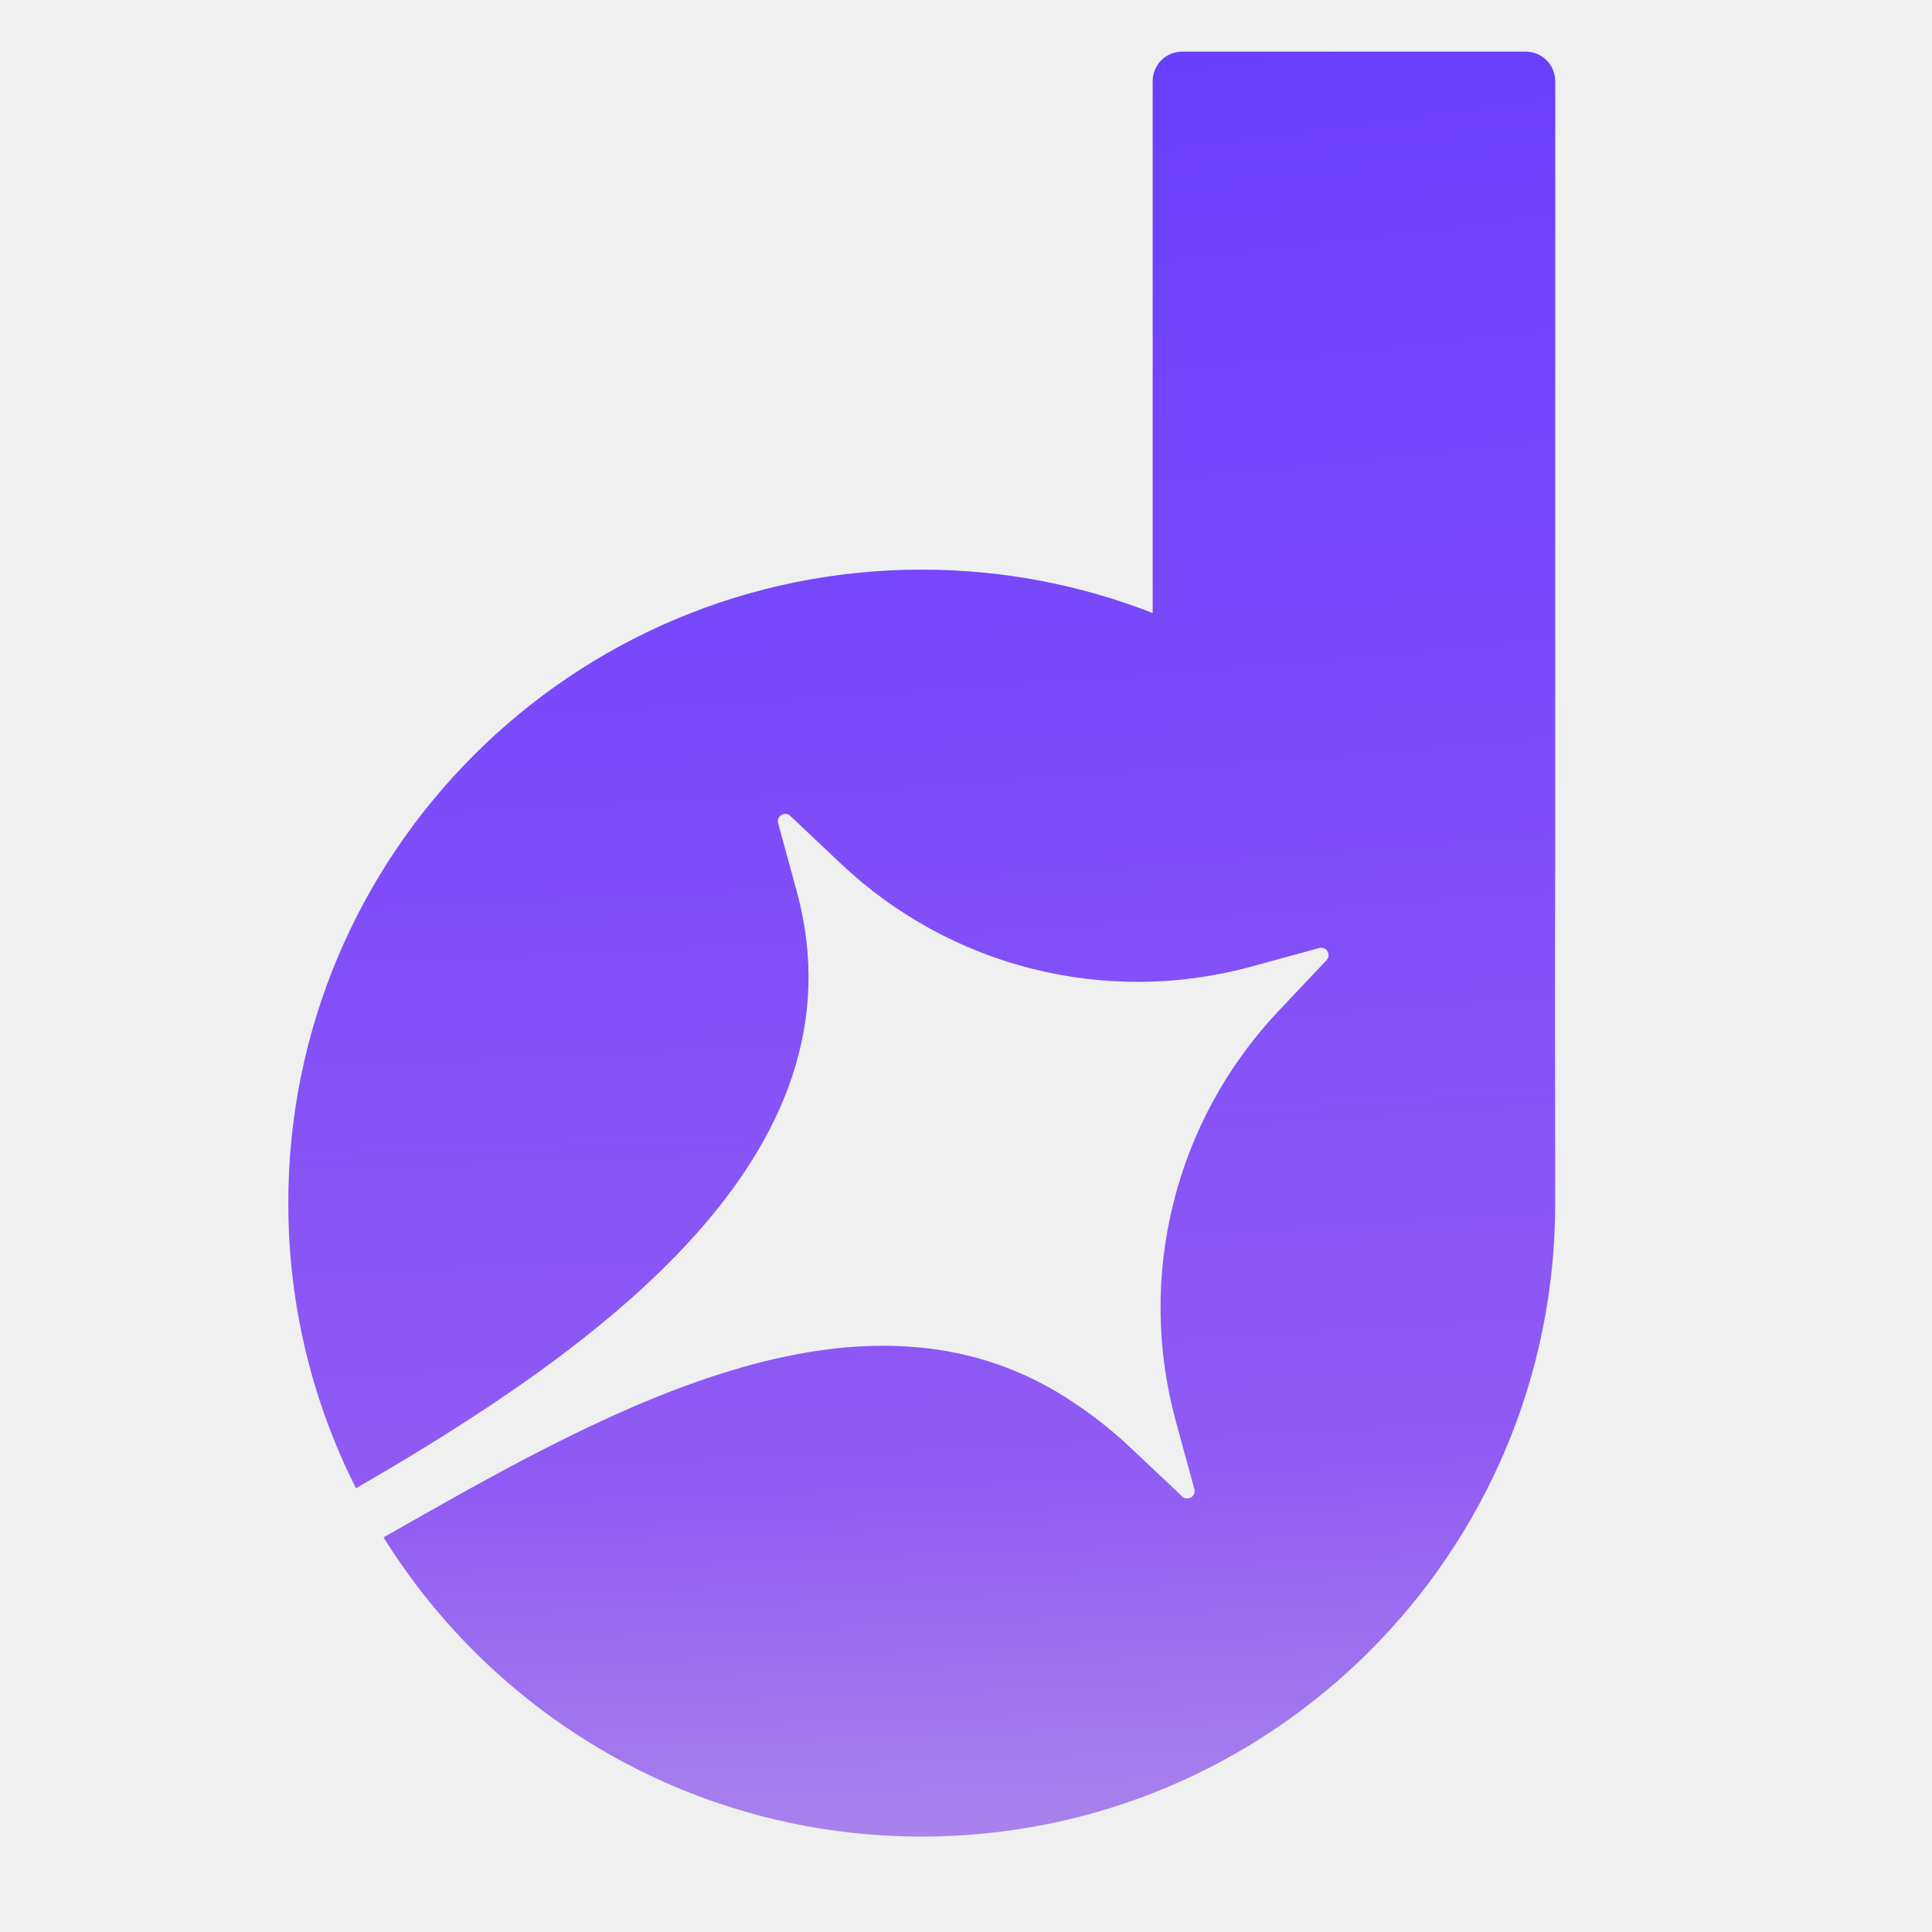
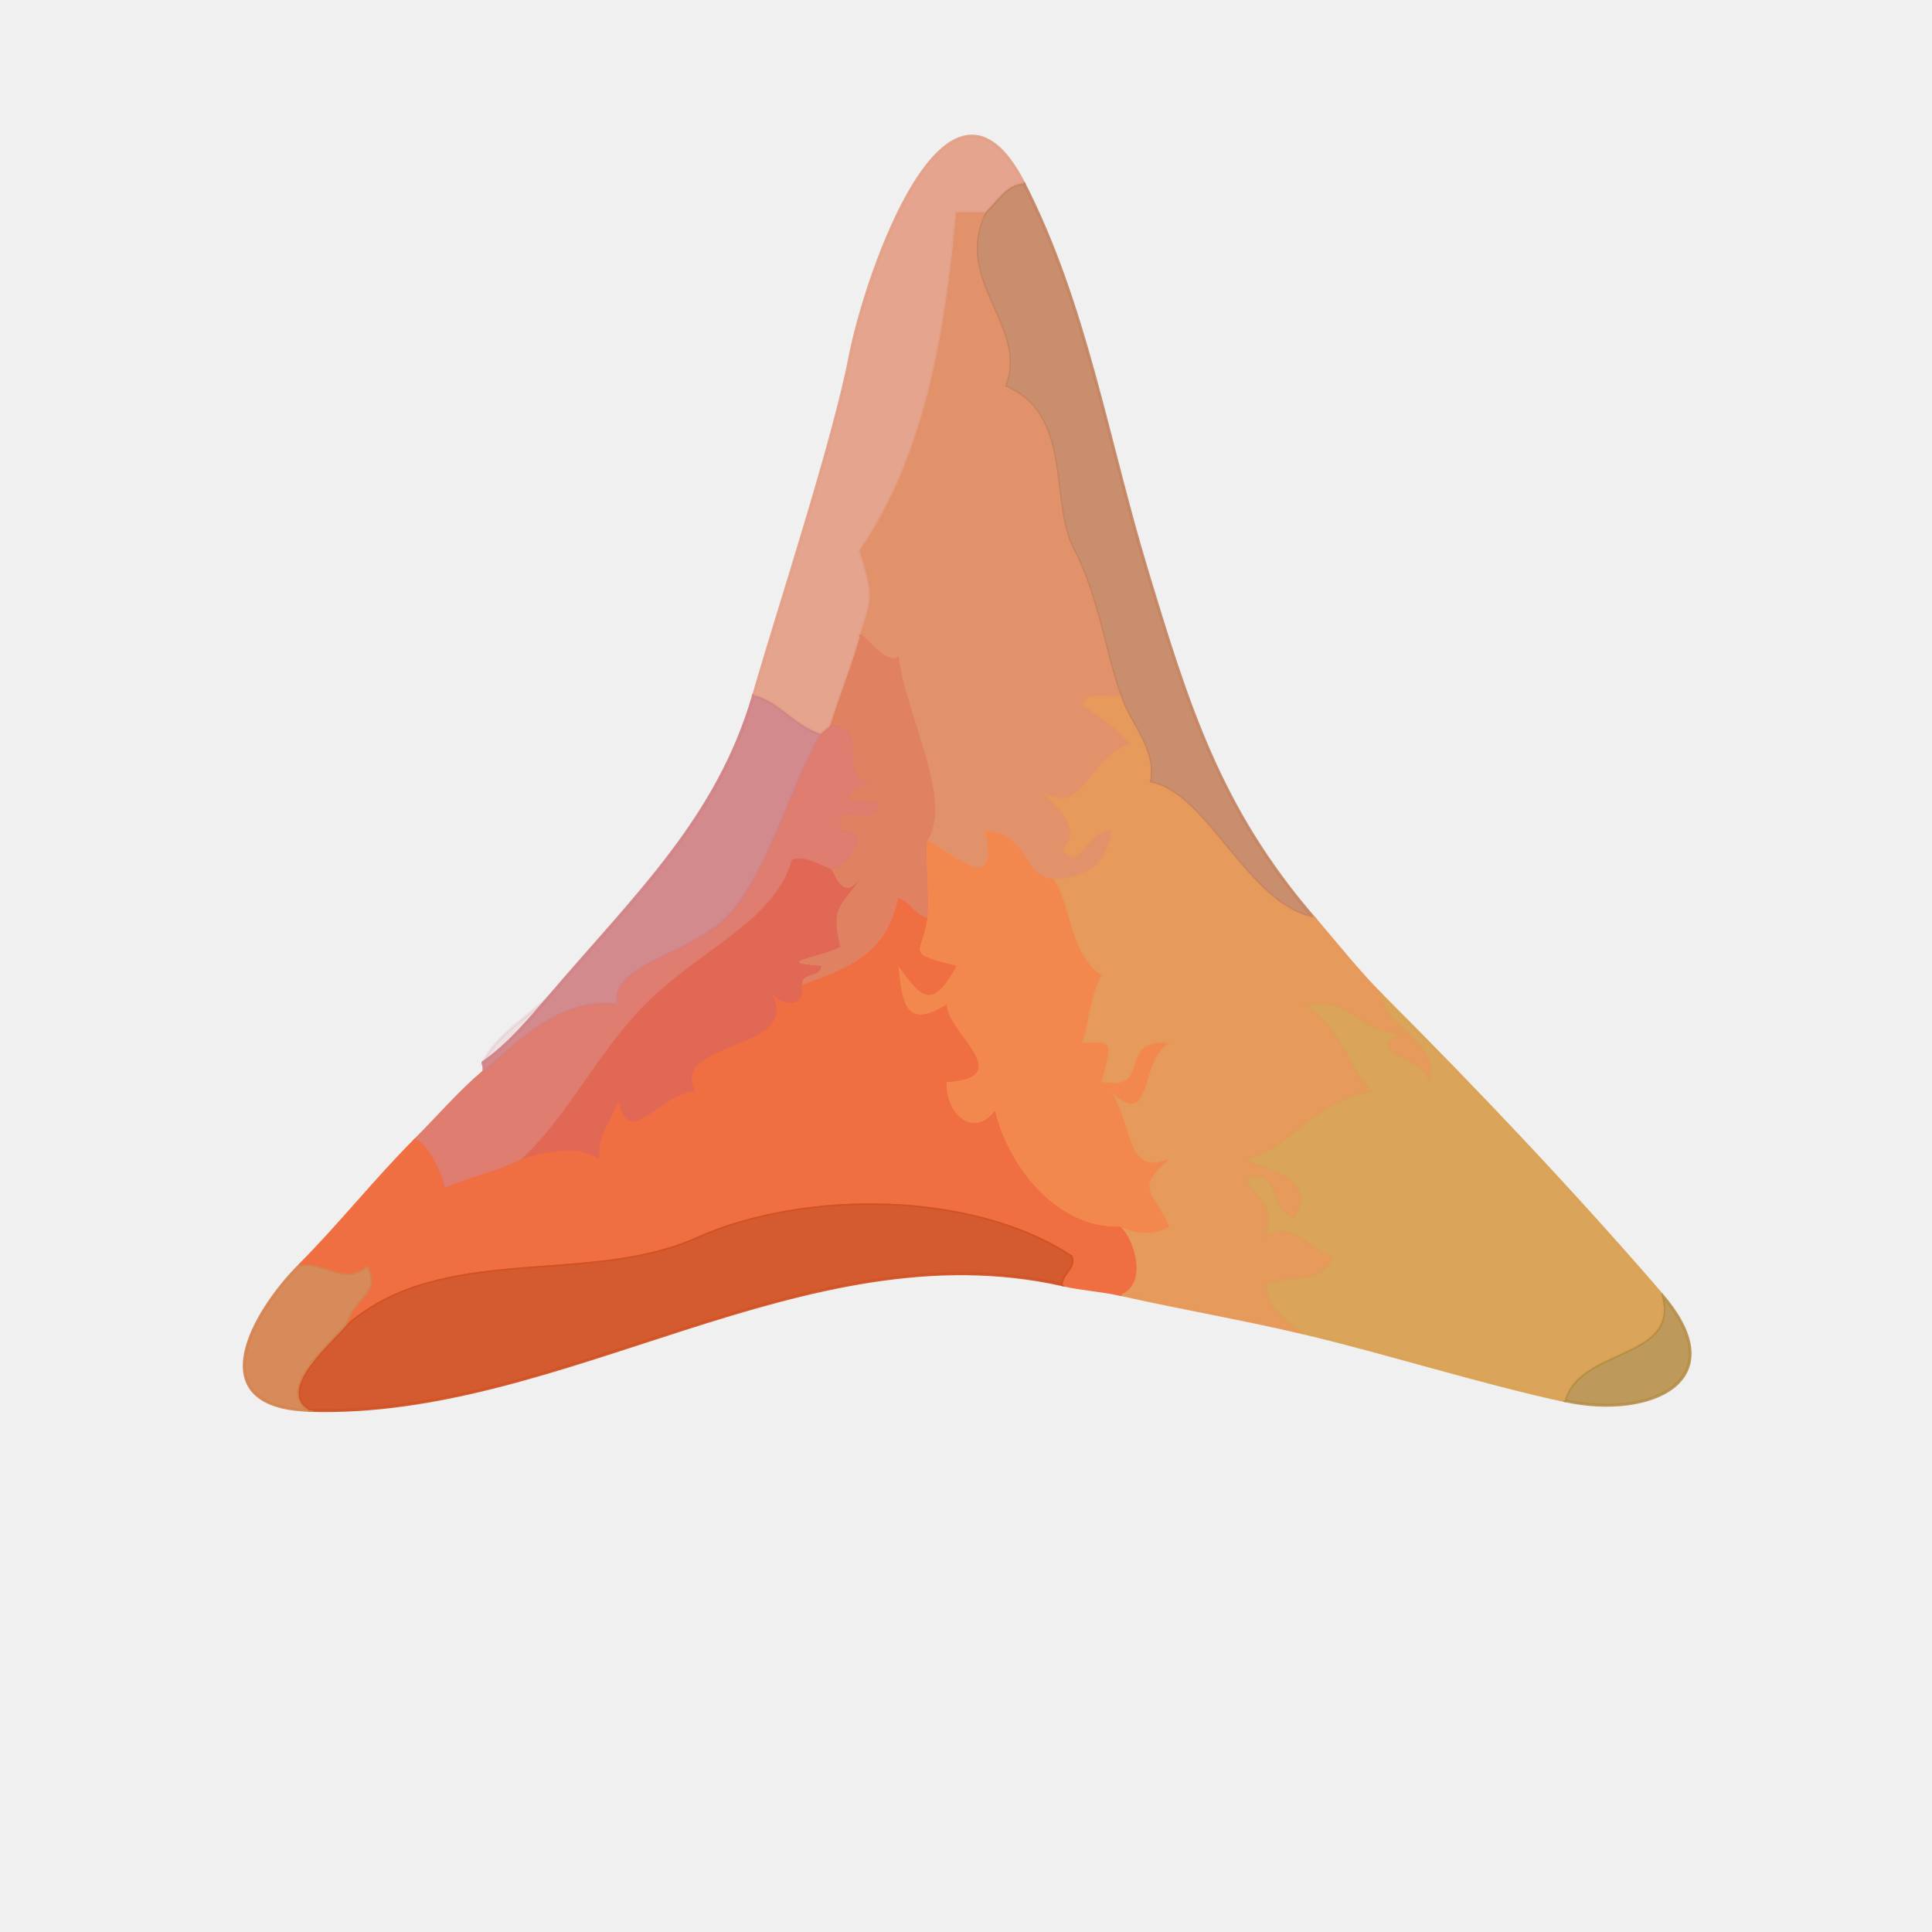
- <svg xmlns="http://www.w3.org/2000/svg" width="262" height="262" viewBox="0 0 262 262" fill="none">
-   <g clip-path="url(#clip0_31_75)" transform="translate(34, 0)">
-     <path d="M678.47 221.853C667.691 221.853 658.338 219.159 650.412 213.769C642.645 208.379 636.621 200.691 632.341 190.704C628.061 180.717 625.921 168.987 625.921 155.513C625.921 142.039 628.061 130.308 632.341 120.321C636.621 110.335 642.724 102.646 650.65 97.257C658.576 91.867 667.849 89.172 678.47 89.172C687.347 89.172 695.115 90.995 701.772 94.641C708.589 98.287 713.741 103.439 717.228 110.097V50.176H747.664V219H718.655L717.942 200.215C714.454 207.032 709.223 212.342 702.248 216.147C695.273 219.951 687.347 221.853 678.47 221.853ZM687.743 197.124C694.084 197.124 699.395 195.539 703.675 192.369C708.113 189.198 711.442 184.522 713.661 178.34C716.039 171.999 717.228 164.39 717.228 155.513C717.228 146.477 716.039 138.868 713.661 132.686C711.442 126.504 708.113 121.827 703.675 118.657C699.395 115.486 694.084 113.901 687.743 113.901C678.549 113.901 671.178 117.626 665.63 125.077C660.24 132.369 657.545 142.514 657.545 155.513C657.545 168.194 660.24 178.34 665.63 185.949C671.178 193.399 678.549 197.124 687.743 197.124Z" fill="url(#paint0_radial_31_75)" />
-     <path d="M541.208 221.853C527.892 221.853 517.192 218.841 509.108 212.818C501.023 206.635 496.981 198.075 496.981 187.137C496.981 176.2 500.389 167.64 507.205 161.457C514.022 155.275 524.405 150.836 538.354 148.142L580.442 139.819C580.442 130.784 578.381 124.047 574.259 119.608C570.138 115.011 564.035 112.712 555.95 112.712C548.658 112.712 542.872 114.456 538.592 117.943C534.471 121.272 531.617 126.107 530.032 132.448L499.121 131.021C501.657 117.547 507.839 107.243 517.668 100.11C527.496 92.818 540.257 89.172 555.95 89.172C574.021 89.172 587.654 93.769 596.848 102.963C606.201 111.999 610.877 124.998 610.877 141.959V188.089C610.877 191.418 611.432 193.716 612.542 194.984C613.81 196.252 615.633 196.886 618.011 196.886H622.053V219C621.102 219.317 619.517 219.555 617.297 219.713C615.237 219.872 613.097 219.951 610.877 219.951C605.646 219.951 600.97 219.159 596.848 217.573C592.727 215.83 589.556 212.897 587.337 208.775C585.118 204.495 584.008 198.709 584.008 191.418L586.624 193.32C585.356 198.868 582.582 203.861 578.302 208.3C574.18 212.58 568.949 215.909 562.608 218.287C556.267 220.664 549.134 221.853 541.208 221.853ZM547.39 199.74C554.206 199.74 560.072 198.392 564.986 195.698C569.9 193.003 573.704 189.277 576.399 184.522C579.094 179.766 580.442 174.139 580.442 167.64V160.506L547.628 167.164C540.812 168.591 535.897 170.731 532.885 173.584C530.032 176.279 528.605 179.846 528.605 184.284C528.605 189.198 530.191 193.003 533.361 195.698C536.69 198.392 541.366 199.74 547.39 199.74Z" fill="url(#paint1_radial_31_75)" />
-     <path d="M391.414 254.667V231.127H407.583C411.704 231.127 414.716 230.493 416.618 229.225C418.679 227.956 420.264 225.816 421.374 222.804L424.941 214.007H416.143L370.727 92.025H402.352L434.214 185.473L464.65 92.025H496.275L446.579 232.316C443.725 240.242 439.683 245.948 434.452 249.436C429.379 252.923 422.246 254.667 413.052 254.667H391.414Z" fill="url(#paint2_radial_31_75)" />
-     <path d="M227.022 219V50.176H283.138C310.087 50.176 330.774 57.547 345.199 72.29C359.783 86.874 367.075 107.719 367.075 134.826C367.075 161.774 359.941 182.54 345.675 197.124C331.408 211.708 311.038 219 284.565 219H227.022ZM257.934 192.131H283.138C300.734 192.131 313.812 187.375 322.372 177.864C330.932 168.353 335.212 154.007 335.212 134.826C335.212 115.328 330.932 100.823 322.372 91.312C313.812 81.801 300.734 77.045 283.138 77.045H257.934V192.131Z" fill="url(#paint3_radial_31_75)" />
-     <path d="M172.905 7C175.114 7 176.905 8.791 176.905 11V117.027C176.836 132.404 176.905 147.784 176.905 163.154C176.905 210.598 138.444 249.059 91 249.06C60.191 249.06 33.171 232.842 18.01 208.478L21.781 206.339C49.706 190.498 83.113 172.306 110.311 189.365C113.524 191.381 116.566 193.725 119.383 196.384L126.317 202.93C127.052 203.623 128.235 202.913 127.969 201.938L125.454 192.74C120.073 173.056 125.335 151.99 139.342 137.149L145.888 130.215C146.581 129.48 145.871 128.297 144.896 128.563L135.698 131.079C116.014 136.461 94.948 131.197 80.107 117.19L73.173 110.645C72.438 109.951 71.255 110.661 71.522 111.636L74.036 120.834C83.836 156.679 46.969 182.951 14.273 201.826C8.403 190.203 5.094 177.065 5.094 163.154C5.094 115.71 43.556 77.248 91 77.248C102.05 77.248 112.613 79.335 122.315 83.135V11C122.316 8.791 124.106 7 126.315 7H172.905Z" fill="url(#paint4_radial_31_75)" />
+ <svg xmlns="http://www.w3.org/2000/svg" viewBox="0 0 200 200" width="200" height="200">
+   <g fill="None" fill-opacity="0.0" stroke="#000000" stroke-opacity="0.00" stroke-width="0.3">
+     <path d=" M 0.00 200.00  L 200.00 200.00 L 200.00 0.00 L 0.00 0.00 L 0.00 200.00 M 106.00 19.00  C 112.44 31.60 114.61 45.52 118.78 59.22 C 122.94 72.93 126.23 83.68 136.00 95.00 C 138.11 97.45 140.64 100.64 143.00 103.00 C 152.93 112.93 162.82 123.37 172.00 134.00 C 179.78 143.01 170.75 146.91 162.00 145.00 C 153.01 143.04 143.58 140.03 135.00 138.00 C 128.72 136.51 122.28 135.41 116.00 134.00 C 113.99 133.55 112.05 133.46 110.00 133.00 C 83.23 126.97 58.37 146.86 32.00 146.00 C 20.46 145.62 26.30 135.70 31.00 131.00 C 35.17 126.83 38.83 122.17 43.00 118.00 C 45.33 115.67 47.51 113.12 50.00 111.00 C 50.23 110.84 50.00 110.00 50.00 110.00 C 51.45 107.03 54.83 105.17 57.00 103.00 C 65.88 92.61 74.30 84.70 78.00 72.00 C 80.69 62.75 86.29 45.69 87.98 36.98 C 89.66 28.26 98.17 3.68 106.00 19.00 Z" />
  </g>
-   <defs>
-     <radialGradient id="paint0_radial_31_75" cx="0" cy="0" r="1" gradientTransform="matrix(948 397 -1407.85 306.453 -115.5 -142)" gradientUnits="userSpaceOnUse">
-       <stop offset="0.048" stop-color="#100C30" />
-       <stop offset="0.304" stop-color="#653BFF" />
-       <stop offset="0.7" stop-color="#905BF4" />
-       <stop offset="1" stop-color="#D9D9D9" />
-     </radialGradient>
-     <radialGradient id="paint1_radial_31_75" cx="0" cy="0" r="1" gradientTransform="matrix(948 397 -1407.85 306.453 -115.5 -142)" gradientUnits="userSpaceOnUse">
-       <stop offset="0.048" stop-color="#100C30" />
-       <stop offset="0.304" stop-color="#653BFF" />
-       <stop offset="0.7" stop-color="#905BF4" />
-       <stop offset="1" stop-color="#D9D9D9" />
-     </radialGradient>
-     <radialGradient id="paint2_radial_31_75" cx="0" cy="0" r="1" gradientTransform="matrix(948 397 -1407.85 306.453 -115.5 -142)" gradientUnits="userSpaceOnUse">
-       <stop offset="0.048" stop-color="#100C30" />
-       <stop offset="0.304" stop-color="#653BFF" />
-       <stop offset="0.7" stop-color="#905BF4" />
-       <stop offset="1" stop-color="#D9D9D9" />
-     </radialGradient>
-     <radialGradient id="paint3_radial_31_75" cx="0" cy="0" r="1" gradientTransform="matrix(948 397 -1407.85 306.453 -115.5 -142)" gradientUnits="userSpaceOnUse">
-       <stop offset="0.048" stop-color="#100C30" />
-       <stop offset="0.304" stop-color="#653BFF" />
-       <stop offset="0.7" stop-color="#905BF4" />
-       <stop offset="1" stop-color="#D9D9D9" />
-     </radialGradient>
-     <radialGradient id="paint4_radial_31_75" cx="0" cy="0" r="1" gradientTransform="matrix(948 397 -1407.85 306.453 -115.5 -142)" gradientUnits="userSpaceOnUse">
-       <stop offset="0.048" stop-color="#100C30" />
-       <stop offset="0.304" stop-color="#653BFF" />
-       <stop offset="0.7" stop-color="#905BF4" />
-       <stop offset="1" stop-color="#D9D9D9" />
-     </radialGradient>
-     <clipPath id="clip0_31_75">
-       <rect width="194" height="262" fill="white" />
-     </clipPath>
-   </defs>
+   <g fill="None" fill-opacity="0.0" stroke="#E3A087" stroke-opacity="0.94" stroke-width="0.3">
+     <path d=" M 78.00 72.00  C 80.45 72.44 82.29 75.20 85.00 76.00 C 85.13 75.73 85.89 75.35 86.00 75.00 C 87.04 71.67 88.17 68.94 89.00 66.00 C 90.18 61.85 90.63 62.17 89.00 57.00 C 95.84 47.10 97.90 34.16 99.00 22.00 C 100.00 22.00 101.00 22.00 102.00 22.00 C 103.35 20.78 104.12 19.13 106.00 19.00 C 98.17 3.68 89.66 28.26 87.98 36.98 C 86.29 45.69 80.69 62.75 78.00 72.00 Z" />
+   </g>
+   <g fill="None" fill-opacity="0.0" stroke="#C48360" stroke-opacity="0.90" stroke-width="0.3">
+     <path d=" M 102.00 22.00  C 98.47 29.07 106.54 33.91 104.00 40.00 C 111.10 42.91 108.50 51.93 111.12 56.90 C 113.74 61.87 114.52 68.25 116.00 72.00 C 116.75 74.71 119.80 77.64 119.00 81.00 C 124.92 81.95 129.10 93.66 136.00 95.00 C 126.23 83.68 122.94 72.93 118.78 59.22 C 114.61 45.52 112.44 31.60 106.00 19.00 C 104.12 19.13 103.35 20.78 102.00 22.00 Z" />
+   </g>
+   <g fill="None" fill-opacity="0.0" stroke="#E1926A" stroke-opacity="1.00" stroke-width="0.3">
+     <path d=" M 89.00 66.00  C 88.67 64.38 91.56 69.09 93.00 68.00 C 93.92 74.51 98.65 82.78 96.00 87.00 C 98.73 88.36 103.52 93.09 102.00 86.00 C 106.51 86.27 105.91 90.77 109.00 91.00 C 112.27 90.84 114.55 89.67 115.00 86.00 C 112.72 85.89 111.69 90.46 110.00 88.00 C 112.02 85.63 109.68 84.04 108.00 82.00 C 112.30 84.49 112.43 78.54 117.00 77.00 C 114.85 74.88 113.84 74.12 112.00 73.00 C 112.53 71.40 114.75 72.28 116.00 72.00 C 114.52 68.25 113.74 61.87 111.12 56.90 C 108.50 51.93 111.10 42.91 104.00 40.00 C 106.54 33.91 98.47 29.07 102.00 22.00 C 101.00 22.00 100.00 22.00 99.00 22.00 C 97.90 34.16 95.84 47.10 89.00 57.00 C 90.63 62.17 90.18 61.85 89.00 66.00 Z" />
+   </g>
+   <g fill="None" fill-opacity="0.0" stroke="#E08161" stroke-opacity="1.00" stroke-width="0.3">
+     <path d=" M 89.00 66.00  C 88.17 68.94 87.04 71.67 86.00 75.00 C 90.20 75.44 86.57 80.18 90.00 81.00 C 86.82 82.40 87.18 83.23 91.00 83.00 C 90.61 86.39 86.60 82.22 87.00 86.00 C 90.58 85.60 87.82 89.72 86.00 90.00 C 86.31 90.12 87.20 93.52 89.00 91.00 C 87.36 93.50 85.80 93.79 87.00 98.00 C 85.03 99.09 79.64 99.64 85.00 100.00 C 84.92 101.26 82.94 100.56 83.00 102.00 C 87.98 100.13 91.70 98.88 93.00 93.00 C 94.25 93.30 94.71 94.83 96.00 95.00 C 96.30 92.96 95.71 88.72 96.00 87.00 C 98.65 82.78 93.92 74.51 93.00 68.00 C 91.56 69.09 88.67 64.38 89.00 66.00 Z" />
+   </g>
+   <g fill="None" fill-opacity="0.0" stroke="#D18386" stroke-opacity="0.93" stroke-width="0.3">
+     <path d=" M 57.00 103.00  C 54.84 105.53 52.72 108.10 50.00 110.00 C 50.00 110.00 50.23 110.84 50.00 111.00 C 54.25 107.36 58.21 103.31 64.00 104.00 C 63.07 99.63 72.31 98.94 76.08 94.08 C 79.85 89.22 81.95 81.45 85.00 76.00 C 82.29 75.20 80.45 72.44 78.00 72.00 C 74.30 84.70 65.88 92.61 57.00 103.00 Z" />
+   </g>
+   <g fill="None" fill-opacity="0.0" stroke="#E6995A" stroke-opacity="0.99" stroke-width="0.3">
+     <path d=" M 109.00 91.00  C 110.88 93.43 110.53 98.48 114.00 101.00 C 112.63 103.62 112.88 105.31 112.00 108.00 C 115.22 107.82 115.15 107.69 114.00 112.00 C 119.52 113.12 115.46 107.49 121.00 108.00 C 117.78 109.78 119.50 117.13 115.00 113.00 C 117.37 116.81 116.58 121.80 121.00 120.00 C 117.17 123.19 119.70 123.60 121.00 127.00 C 119.28 127.88 117.80 127.75 116.00 127.00 C 117.52 128.48 118.75 132.99 116.00 134.00 C 122.28 135.41 128.72 136.51 135.00 138.00 C 132.84 136.77 131.13 135.12 131.00 133.00 C 133.01 131.82 136.81 133.19 138.00 130.00 C 135.88 129.92 133.98 126.14 131.00 128.00 C 132.03 124.04 129.76 124.19 129.00 122.00 C 132.71 120.62 131.19 125.45 134.00 126.00 C 136.45 121.96 131.19 121.29 129.00 120.00 C 133.39 118.97 136.26 113.71 142.00 113.00 C 139.93 111.29 138.71 106.12 135.00 104.00 C 140.41 103.23 140.26 106.75 145.00 107.00 C 141.02 109.08 147.46 109.22 148.00 112.00 C 148.85 107.58 143.39 106.67 143.00 103.00 C 140.64 100.64 138.11 97.45 136.00 95.00 C 129.10 93.66 124.92 81.95 119.00 81.00 C 119.80 77.64 116.75 74.71 116.00 72.00 C 114.75 72.28 112.53 71.40 112.00 73.00 C 113.84 74.12 114.85 74.88 117.00 77.00 C 112.43 78.54 112.30 84.49 108.00 82.00 C 109.68 84.04 112.02 85.63 110.00 88.00 C 111.69 90.46 112.72 85.89 115.00 86.00 C 114.55 89.67 112.27 90.84 109.00 91.00 Z" />
+   </g>
+   <g fill="None" fill-opacity="0.0" stroke="#DE7C6F" stroke-opacity="0.99" stroke-width="0.3">
+     <path d=" M 85.00 76.00  C 81.95 81.45 79.85 89.22 76.08 94.08 C 72.31 98.94 63.07 99.63 64.00 104.00 C 58.21 103.31 54.25 107.36 50.00 111.00 C 47.51 113.12 45.33 115.67 43.00 118.00 C 44.17 118.14 45.98 121.90 46.00 123.00 C 49.33 121.59 51.17 121.41 54.00 120.00 C 59.34 115.00 62.18 108.13 67.92 102.92 C 73.66 97.71 80.31 94.97 82.00 89.00 C 83.56 88.59 84.69 89.46 86.00 90.00 C 87.82 89.72 90.58 85.60 87.00 86.00 C 86.60 82.22 90.61 86.39 91.00 83.00 C 87.18 83.23 86.82 82.40 90.00 81.00 C 86.57 80.18 90.20 75.44 86.00 75.00 C 85.89 75.35 85.13 75.73 85.00 76.00 Z" />
+   </g>
+   <g fill="None" fill-opacity="0.0" stroke="#F3884E" stroke-opacity="1.00" stroke-width="0.3">
+     <path d=" M 96.00 87.00  C 95.71 88.72 96.30 92.96 96.00 95.00 C 95.42 98.93 93.51 98.59 99.00 100.00 C 96.48 104.65 95.37 103.24 93.00 100.00 C 93.34 103.49 93.58 106.78 98.00 104.00 C 97.98 106.87 105.42 111.57 98.00 112.00 C 97.72 114.99 100.65 118.07 103.00 115.00 C 104.29 120.54 109.27 127.23 116.00 127.00 C 117.80 127.75 119.28 127.88 121.00 127.00 C 119.70 123.60 117.17 123.19 121.00 120.00 C 116.58 121.80 117.37 116.81 115.00 113.00 C 119.50 117.13 117.78 109.78 121.00 108.00 C 115.46 107.49 119.52 113.12 114.00 112.00 C 115.15 107.69 115.22 107.82 112.00 108.00 C 112.88 105.31 112.63 103.62 114.00 101.00 C 110.53 98.48 110.88 93.43 109.00 91.00 C 105.91 90.77 106.51 86.27 102.00 86.00 C 103.52 93.09 98.73 88.36 96.00 87.00 Z" />
+   </g>
+   <g fill="None" fill-opacity="0.0" stroke="#E06854" stroke-opacity="1.00" stroke-width="0.3">
+     <path d=" M 54.00 120.00  C 55.19 119.68 59.41 118.23 62.00 120.00 C 62.08 117.03 63.08 116.54 64.00 114.00 C 65.15 119.21 68.33 113.10 72.00 113.00 C 69.19 107.67 82.97 108.92 80.00 103.00 C 81.16 104.21 83.43 104.27 83.00 102.00 C 82.94 100.56 84.92 101.26 85.00 100.00 C 79.64 99.64 85.03 99.09 87.00 98.00 C 85.80 93.79 87.36 93.50 89.00 91.00 C 87.20 93.52 86.31 90.12 86.00 90.00 C 84.69 89.46 83.56 88.59 82.00 89.00 C 80.31 94.97 73.66 97.71 67.92 102.92 C 62.18 108.13 59.34 115.00 54.00 120.00 Z" />
+   </g>
+   <g fill="None" fill-opacity="0.0" stroke="#F06E41" stroke-opacity="0.99" stroke-width="0.3">
+     <path d=" M 83.00 102.00  C 83.43 104.27 81.16 104.21 80.00 103.00 C 82.97 108.92 69.19 107.67 72.00 113.00 C 68.33 113.10 65.15 119.21 64.00 114.00 C 63.08 116.54 62.08 117.03 62.00 120.00 C 59.41 118.23 55.19 119.68 54.00 120.00 C 51.17 121.41 49.33 121.59 46.00 123.00 C 45.98 121.90 44.17 118.14 43.00 118.00 C 38.83 122.17 35.17 126.83 31.00 131.00 C 33.26 130.32 35.73 133.18 38.00 131.00 C 39.71 133.88 36.76 134.25 36.00 137.00 C 45.94 128.51 60.89 133.10 72.08 128.08 C 83.27 123.06 100.82 123.21 111.00 130.00 C 111.53 131.28 110.03 131.86 110.00 133.00 C 112.05 133.46 113.99 133.55 116.00 134.00 C 118.75 132.99 117.52 128.48 116.00 127.00 C 109.27 127.23 104.29 120.54 103.00 115.00 C 100.65 118.07 97.72 114.99 98.00 112.00 C 105.42 111.57 97.98 106.87 98.00 104.00 C 93.58 106.78 93.34 103.49 93.00 100.00 C 95.37 103.24 96.48 104.65 99.00 100.00 C 93.51 98.59 95.42 98.93 96.00 95.00 C 94.71 94.83 94.25 93.30 93.00 93.00 C 91.70 98.88 87.98 100.13 83.00 102.00 Z" />
+   </g>
+   <g fill="None" fill-opacity="0.0" stroke="#D57A7C" stroke-opacity="0.13" stroke-width="0.3">
+     <path d=" M 50.00 110.00  C 52.72 108.10 54.84 105.53 57.00 103.00 C 54.83 105.17 51.45 107.03 50.00 110.00 Z" />
+   </g>
+   <g fill="None" fill-opacity="0.0" stroke="#D9A255" stroke-opacity="0.96" stroke-width="0.3">
+     <path d=" M 135.00 138.00  C 143.58 140.03 153.01 143.04 162.00 145.00 C 163.50 139.41 174.00 140.75 172.00 134.00 C 162.82 123.37 152.93 112.93 143.00 103.00 C 143.39 106.67 148.85 107.58 148.00 112.00 C 147.46 109.22 141.02 109.08 145.00 107.00 C 140.26 106.75 140.41 103.23 135.00 104.00 C 138.71 106.12 139.93 111.29 142.00 113.00 C 136.26 113.71 133.39 118.97 129.00 120.00 C 131.19 121.29 136.45 121.96 134.00 126.00 C 131.19 125.45 132.71 120.62 129.00 122.00 C 129.76 124.19 132.03 124.04 131.00 128.00 C 133.98 126.14 135.88 129.92 138.00 130.00 C 136.81 133.19 133.01 131.82 131.00 133.00 C 131.13 135.12 132.84 136.77 135.00 138.00 Z" />
+   </g>
+   <g fill="None" fill-opacity="0.0" stroke="#D15223" stroke-opacity="0.94" stroke-width="0.3">
+     <path d=" M 36.00 137.00  C 34.71 138.72 28.39 143.79 32.00 146.00 C 58.37 146.86 83.23 126.97 110.00 133.00 C 110.03 131.86 111.53 131.28 111.00 130.00 C 100.82 123.21 83.27 123.06 72.08 128.08 C 60.89 133.10 45.94 128.51 36.00 137.00 Z" />
+   </g>
+   <g fill="None" fill-opacity="0.0" stroke="#D5824F" stroke-opacity="0.92" stroke-width="0.3">
+     <path d=" M 32.00 146.00  C 28.39 143.79 34.71 138.72 36.00 137.00 C 36.76 134.25 39.71 133.88 38.00 131.00 C 35.73 133.18 33.26 130.32 31.00 131.00 C 26.30 135.70 20.46 145.62 32.00 146.00 Z" />
+   </g>
+   <g fill="None" fill-opacity="0.0" stroke="#B58D44" stroke-opacity="0.86" stroke-width="0.3">
+     <path d=" M 162.00 145.00  C 170.75 146.91 179.78 143.01 172.00 134.00 C 174.00 140.75 163.50 139.41 162.00 145.00 Z" />
+   </g>
+   <g fill="#000000" fill-opacity="0.00" stroke="None">
+     <path d=" M 0.00 200.00  L 200.00 200.00 L 200.00 0.00 L 0.00 0.00 L 0.00 200.00 M 106.00 19.00  C 112.44 31.60 114.61 45.52 118.78 59.22 C 122.94 72.93 126.23 83.68 136.00 95.00 C 138.11 97.45 140.64 100.64 143.00 103.00 C 152.93 112.93 162.82 123.37 172.00 134.00 C 179.78 143.01 170.75 146.91 162.00 145.00 C 153.01 143.04 143.58 140.03 135.00 138.00 C 128.72 136.51 122.28 135.41 116.00 134.00 C 113.99 133.55 112.05 133.46 110.00 133.00 C 83.23 126.97 58.37 146.86 32.00 146.00 C 20.46 145.62 26.30 135.70 31.00 131.00 C 35.17 126.83 38.83 122.17 43.00 118.00 C 45.33 115.67 47.51 113.12 50.00 111.00 C 50.23 110.84 50.00 110.00 50.00 110.00 C 51.45 107.03 54.83 105.17 57.00 103.00 C 65.88 92.61 74.30 84.70 78.00 72.00 C 80.69 62.75 86.29 45.69 87.98 36.98 C 89.66 28.26 98.17 3.68 106.00 19.00 Z" />
+   </g>
+   <g fill="#E3A087" fill-opacity="0.94" stroke="None">
+     <path d=" M 78.00 72.00  C 80.45 72.44 82.29 75.20 85.00 76.00 C 85.13 75.73 85.89 75.35 86.00 75.00 C 87.04 71.67 88.17 68.94 89.00 66.00 C 90.18 61.85 90.63 62.17 89.00 57.00 C 95.84 47.10 97.90 34.16 99.00 22.00 C 100.00 22.00 101.00 22.00 102.00 22.00 C 103.35 20.78 104.12 19.13 106.00 19.00 C 98.17 3.68 89.66 28.26 87.98 36.98 C 86.29 45.69 80.69 62.75 78.00 72.00 Z" />
+   </g>
+   <g fill="#C48360" fill-opacity="0.90" stroke="None">
+     <path d=" M 102.00 22.00  C 98.47 29.07 106.54 33.91 104.00 40.00 C 111.10 42.91 108.50 51.93 111.12 56.90 C 113.74 61.87 114.52 68.25 116.00 72.00 C 116.75 74.71 119.80 77.64 119.00 81.00 C 124.92 81.95 129.10 93.66 136.00 95.00 C 126.23 83.68 122.94 72.93 118.78 59.22 C 114.61 45.52 112.44 31.60 106.00 19.00 C 104.12 19.13 103.35 20.78 102.00 22.00 Z" />
+   </g>
+   <g fill="#E1926A" fill-opacity="1.00" stroke="None">
+     <path d=" M 89.00 66.00  C 88.67 64.38 91.56 69.09 93.00 68.00 C 93.92 74.51 98.65 82.78 96.00 87.00 C 98.73 88.36 103.52 93.09 102.00 86.00 C 106.51 86.27 105.91 90.77 109.00 91.00 C 112.27 90.84 114.55 89.67 115.00 86.00 C 112.72 85.89 111.69 90.46 110.00 88.00 C 112.02 85.63 109.68 84.04 108.00 82.00 C 112.30 84.49 112.43 78.54 117.00 77.00 C 114.85 74.88 113.84 74.12 112.00 73.00 C 112.53 71.40 114.75 72.28 116.00 72.00 C 114.52 68.25 113.74 61.87 111.12 56.90 C 108.50 51.93 111.10 42.91 104.00 40.00 C 106.54 33.91 98.47 29.07 102.00 22.00 C 101.00 22.00 100.00 22.00 99.00 22.00 C 97.90 34.16 95.84 47.10 89.00 57.00 C 90.63 62.17 90.18 61.85 89.00 66.00 Z" />
+   </g>
+   <g fill="#E08161" fill-opacity="1.00" stroke="None">
+     <path d=" M 89.00 66.00  C 88.17 68.94 87.04 71.67 86.00 75.00 C 90.20 75.44 86.57 80.18 90.00 81.00 C 86.82 82.40 87.18 83.23 91.00 83.00 C 90.61 86.39 86.60 82.22 87.00 86.00 C 90.58 85.60 87.82 89.72 86.00 90.00 C 86.31 90.12 87.20 93.52 89.00 91.00 C 87.36 93.50 85.80 93.79 87.00 98.00 C 85.03 99.09 79.64 99.64 85.00 100.00 C 84.92 101.26 82.94 100.56 83.00 102.00 C 87.98 100.13 91.70 98.88 93.00 93.00 C 94.25 93.30 94.71 94.83 96.00 95.00 C 96.30 92.96 95.71 88.72 96.00 87.00 C 98.65 82.78 93.92 74.51 93.00 68.00 C 91.56 69.09 88.67 64.38 89.00 66.00 Z" />
+   </g>
+   <g fill="#D18386" fill-opacity="0.93" stroke="None">
+     <path d=" M 57.00 103.00  C 54.84 105.53 52.72 108.10 50.00 110.00 C 50.00 110.00 50.23 110.84 50.00 111.00 C 54.25 107.36 58.21 103.31 64.00 104.00 C 63.07 99.63 72.31 98.94 76.08 94.08 C 79.85 89.22 81.95 81.45 85.00 76.00 C 82.29 75.20 80.45 72.44 78.00 72.00 C 74.30 84.70 65.88 92.61 57.00 103.00 Z" />
+   </g>
+   <g fill="#E6995A" fill-opacity="0.99" stroke="None">
+     <path d=" M 109.00 91.00  C 110.88 93.43 110.53 98.48 114.00 101.00 C 112.63 103.62 112.88 105.31 112.00 108.00 C 115.22 107.82 115.15 107.69 114.00 112.00 C 119.52 113.12 115.46 107.49 121.00 108.00 C 117.78 109.78 119.50 117.13 115.00 113.00 C 117.37 116.81 116.58 121.80 121.00 120.00 C 117.17 123.19 119.70 123.60 121.00 127.00 C 119.28 127.88 117.80 127.75 116.00 127.00 C 117.52 128.48 118.75 132.99 116.00 134.00 C 122.28 135.41 128.72 136.51 135.00 138.00 C 132.84 136.77 131.13 135.12 131.00 133.00 C 133.01 131.82 136.81 133.19 138.00 130.00 C 135.88 129.92 133.98 126.14 131.00 128.00 C 132.03 124.04 129.76 124.19 129.00 122.00 C 132.71 120.62 131.19 125.45 134.00 126.00 C 136.45 121.96 131.19 121.29 129.00 120.00 C 133.39 118.97 136.26 113.71 142.00 113.00 C 139.93 111.29 138.71 106.12 135.00 104.00 C 140.41 103.23 140.26 106.75 145.00 107.00 C 141.02 109.08 147.46 109.22 148.00 112.00 C 148.85 107.58 143.39 106.67 143.00 103.00 C 140.64 100.64 138.11 97.45 136.00 95.00 C 129.10 93.66 124.92 81.95 119.00 81.00 C 119.80 77.64 116.75 74.71 116.00 72.00 C 114.75 72.28 112.53 71.40 112.00 73.00 C 113.84 74.12 114.85 74.88 117.00 77.00 C 112.43 78.54 112.30 84.49 108.00 82.00 C 109.68 84.04 112.02 85.63 110.00 88.00 C 111.69 90.46 112.72 85.89 115.00 86.00 C 114.55 89.67 112.27 90.84 109.00 91.00 Z" />
+   </g>
+   <g fill="#DE7C6F" fill-opacity="0.99" stroke="None">
+     <path d=" M 85.00 76.00  C 81.95 81.45 79.85 89.22 76.08 94.08 C 72.31 98.94 63.07 99.63 64.00 104.00 C 58.21 103.31 54.25 107.36 50.00 111.00 C 47.51 113.12 45.33 115.67 43.00 118.00 C 44.17 118.14 45.98 121.90 46.00 123.00 C 49.33 121.59 51.17 121.41 54.00 120.00 C 59.34 115.00 62.18 108.13 67.92 102.92 C 73.66 97.71 80.31 94.97 82.00 89.00 C 83.56 88.59 84.69 89.46 86.00 90.00 C 87.82 89.72 90.58 85.60 87.00 86.00 C 86.60 82.22 90.61 86.39 91.00 83.00 C 87.18 83.23 86.82 82.40 90.00 81.00 C 86.57 80.18 90.20 75.44 86.00 75.00 C 85.89 75.35 85.13 75.73 85.00 76.00 Z" />
+   </g>
+   <g fill="#F3884E" fill-opacity="1.00" stroke="None">
+     <path d=" M 96.00 87.00  C 95.71 88.72 96.30 92.96 96.00 95.00 C 95.42 98.93 93.51 98.59 99.00 100.00 C 96.48 104.65 95.37 103.24 93.00 100.00 C 93.34 103.49 93.58 106.78 98.00 104.00 C 97.98 106.87 105.42 111.57 98.00 112.00 C 97.72 114.99 100.65 118.07 103.00 115.00 C 104.29 120.54 109.27 127.23 116.00 127.00 C 117.80 127.75 119.28 127.88 121.00 127.00 C 119.70 123.60 117.17 123.19 121.00 120.00 C 116.58 121.80 117.37 116.81 115.00 113.00 C 119.50 117.13 117.78 109.78 121.00 108.00 C 115.46 107.49 119.52 113.12 114.00 112.00 C 115.15 107.69 115.22 107.82 112.00 108.00 C 112.88 105.31 112.63 103.62 114.00 101.00 C 110.53 98.48 110.88 93.43 109.00 91.00 C 105.91 90.77 106.51 86.27 102.00 86.00 C 103.52 93.09 98.73 88.36 96.00 87.00 Z" />
+   </g>
+   <g fill="#E06854" fill-opacity="1.00" stroke="None">
+     <path d=" M 54.00 120.00  C 55.19 119.68 59.41 118.23 62.00 120.00 C 62.08 117.03 63.08 116.54 64.00 114.00 C 65.15 119.21 68.33 113.10 72.00 113.00 C 69.19 107.67 82.97 108.92 80.00 103.00 C 81.16 104.21 83.43 104.27 83.00 102.00 C 82.94 100.56 84.92 101.26 85.00 100.00 C 79.64 99.64 85.03 99.09 87.00 98.00 C 85.80 93.79 87.36 93.50 89.00 91.00 C 87.20 93.52 86.31 90.12 86.00 90.00 C 84.69 89.46 83.56 88.59 82.00 89.00 C 80.31 94.97 73.66 97.71 67.92 102.92 C 62.18 108.13 59.34 115.00 54.00 120.00 Z" />
+   </g>
+   <g fill="#F06E41" fill-opacity="0.99" stroke="None">
+     <path d=" M 83.00 102.00  C 83.43 104.27 81.16 104.21 80.00 103.00 C 82.97 108.92 69.19 107.67 72.00 113.00 C 68.33 113.10 65.15 119.21 64.00 114.00 C 63.08 116.54 62.08 117.03 62.00 120.00 C 59.41 118.23 55.19 119.68 54.00 120.00 C 51.17 121.41 49.33 121.59 46.00 123.00 C 45.98 121.90 44.17 118.14 43.00 118.00 C 38.83 122.17 35.17 126.83 31.00 131.00 C 33.26 130.32 35.73 133.18 38.00 131.00 C 39.71 133.88 36.76 134.25 36.00 137.00 C 45.94 128.51 60.89 133.10 72.08 128.08 C 83.27 123.06 100.82 123.21 111.00 130.00 C 111.53 131.28 110.03 131.86 110.00 133.00 C 112.05 133.46 113.99 133.55 116.00 134.00 C 118.75 132.99 117.52 128.48 116.00 127.00 C 109.27 127.23 104.29 120.54 103.00 115.00 C 100.65 118.07 97.72 114.99 98.00 112.00 C 105.42 111.57 97.98 106.87 98.00 104.00 C 93.58 106.78 93.34 103.49 93.00 100.00 C 95.37 103.24 96.48 104.65 99.00 100.00 C 93.51 98.59 95.42 98.93 96.00 95.00 C 94.71 94.83 94.25 93.30 93.00 93.00 C 91.70 98.88 87.98 100.13 83.00 102.00 Z" />
+   </g>
+   <g fill="#D57A7C" fill-opacity="0.13" stroke="None">
+     <path d=" M 50.00 110.00  C 52.72 108.10 54.84 105.53 57.00 103.00 C 54.83 105.17 51.45 107.03 50.00 110.00 Z" />
+   </g>
+   <g fill="#D9A255" fill-opacity="0.96" stroke="None">
+     <path d=" M 135.00 138.00  C 143.58 140.03 153.01 143.04 162.00 145.00 C 163.50 139.41 174.00 140.75 172.00 134.00 C 162.82 123.37 152.93 112.93 143.00 103.00 C 143.39 106.67 148.85 107.58 148.00 112.00 C 147.46 109.22 141.02 109.08 145.00 107.00 C 140.26 106.75 140.41 103.23 135.00 104.00 C 138.71 106.12 139.93 111.29 142.00 113.00 C 136.26 113.71 133.39 118.97 129.00 120.00 C 131.19 121.29 136.45 121.96 134.00 126.00 C 131.19 125.45 132.71 120.62 129.00 122.00 C 129.76 124.19 132.03 124.04 131.00 128.00 C 133.98 126.14 135.88 129.92 138.00 130.00 C 136.81 133.19 133.01 131.82 131.00 133.00 C 131.13 135.12 132.84 136.77 135.00 138.00 Z" />
+   </g>
+   <g fill="#D15223" fill-opacity="0.94" stroke="None">
+     <path d=" M 36.00 137.00  C 34.71 138.72 28.39 143.79 32.00 146.00 C 58.37 146.86 83.23 126.97 110.00 133.00 C 110.03 131.86 111.53 131.28 111.00 130.00 C 100.82 123.21 83.27 123.06 72.08 128.08 C 60.89 133.10 45.94 128.51 36.00 137.00 Z" />
+   </g>
+   <g fill="#D5824F" fill-opacity="0.92" stroke="None">
+     <path d=" M 32.00 146.00  C 28.39 143.79 34.71 138.72 36.00 137.00 C 36.76 134.25 39.71 133.88 38.00 131.00 C 35.73 133.18 33.26 130.32 31.00 131.00 C 26.30 135.70 20.46 145.62 32.00 146.00 Z" />
+   </g>
+   <g fill="#B58D44" fill-opacity="0.86" stroke="None">
+     <path d=" M 162.00 145.00  C 170.75 146.91 179.78 143.01 172.00 134.00 C 174.00 140.75 163.50 139.41 162.00 145.00 Z" />
+   </g>
</svg>
